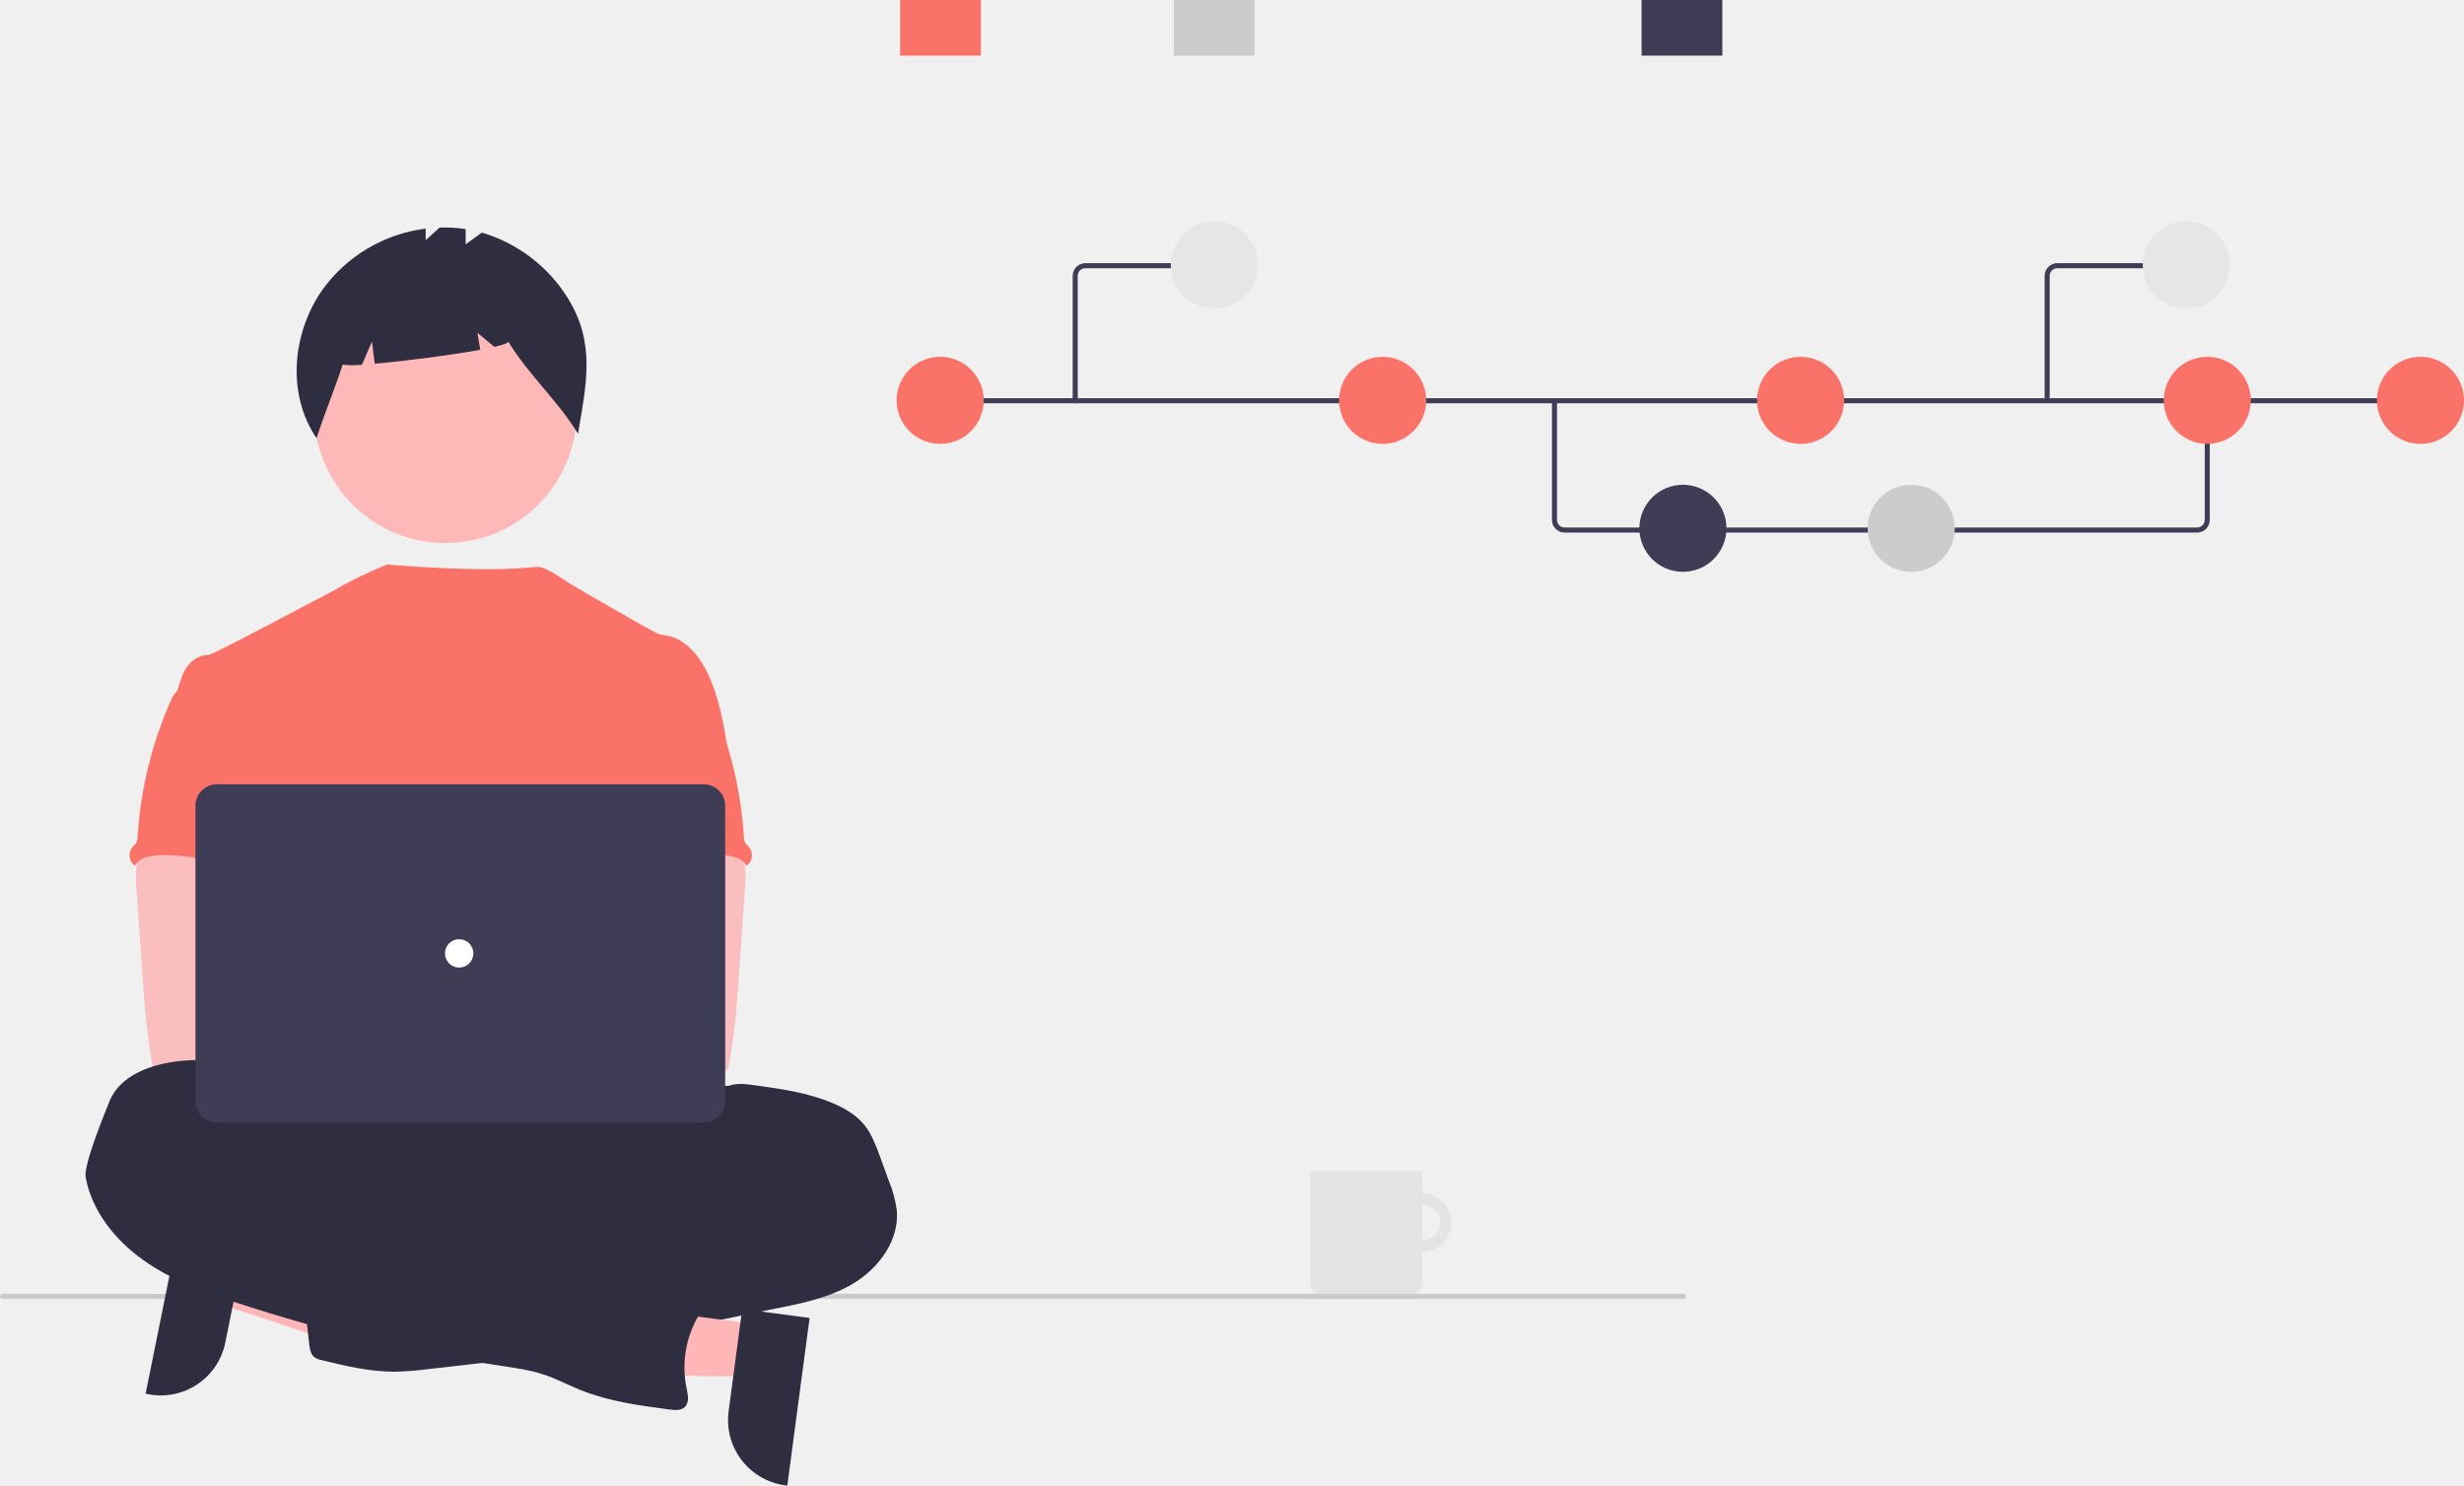
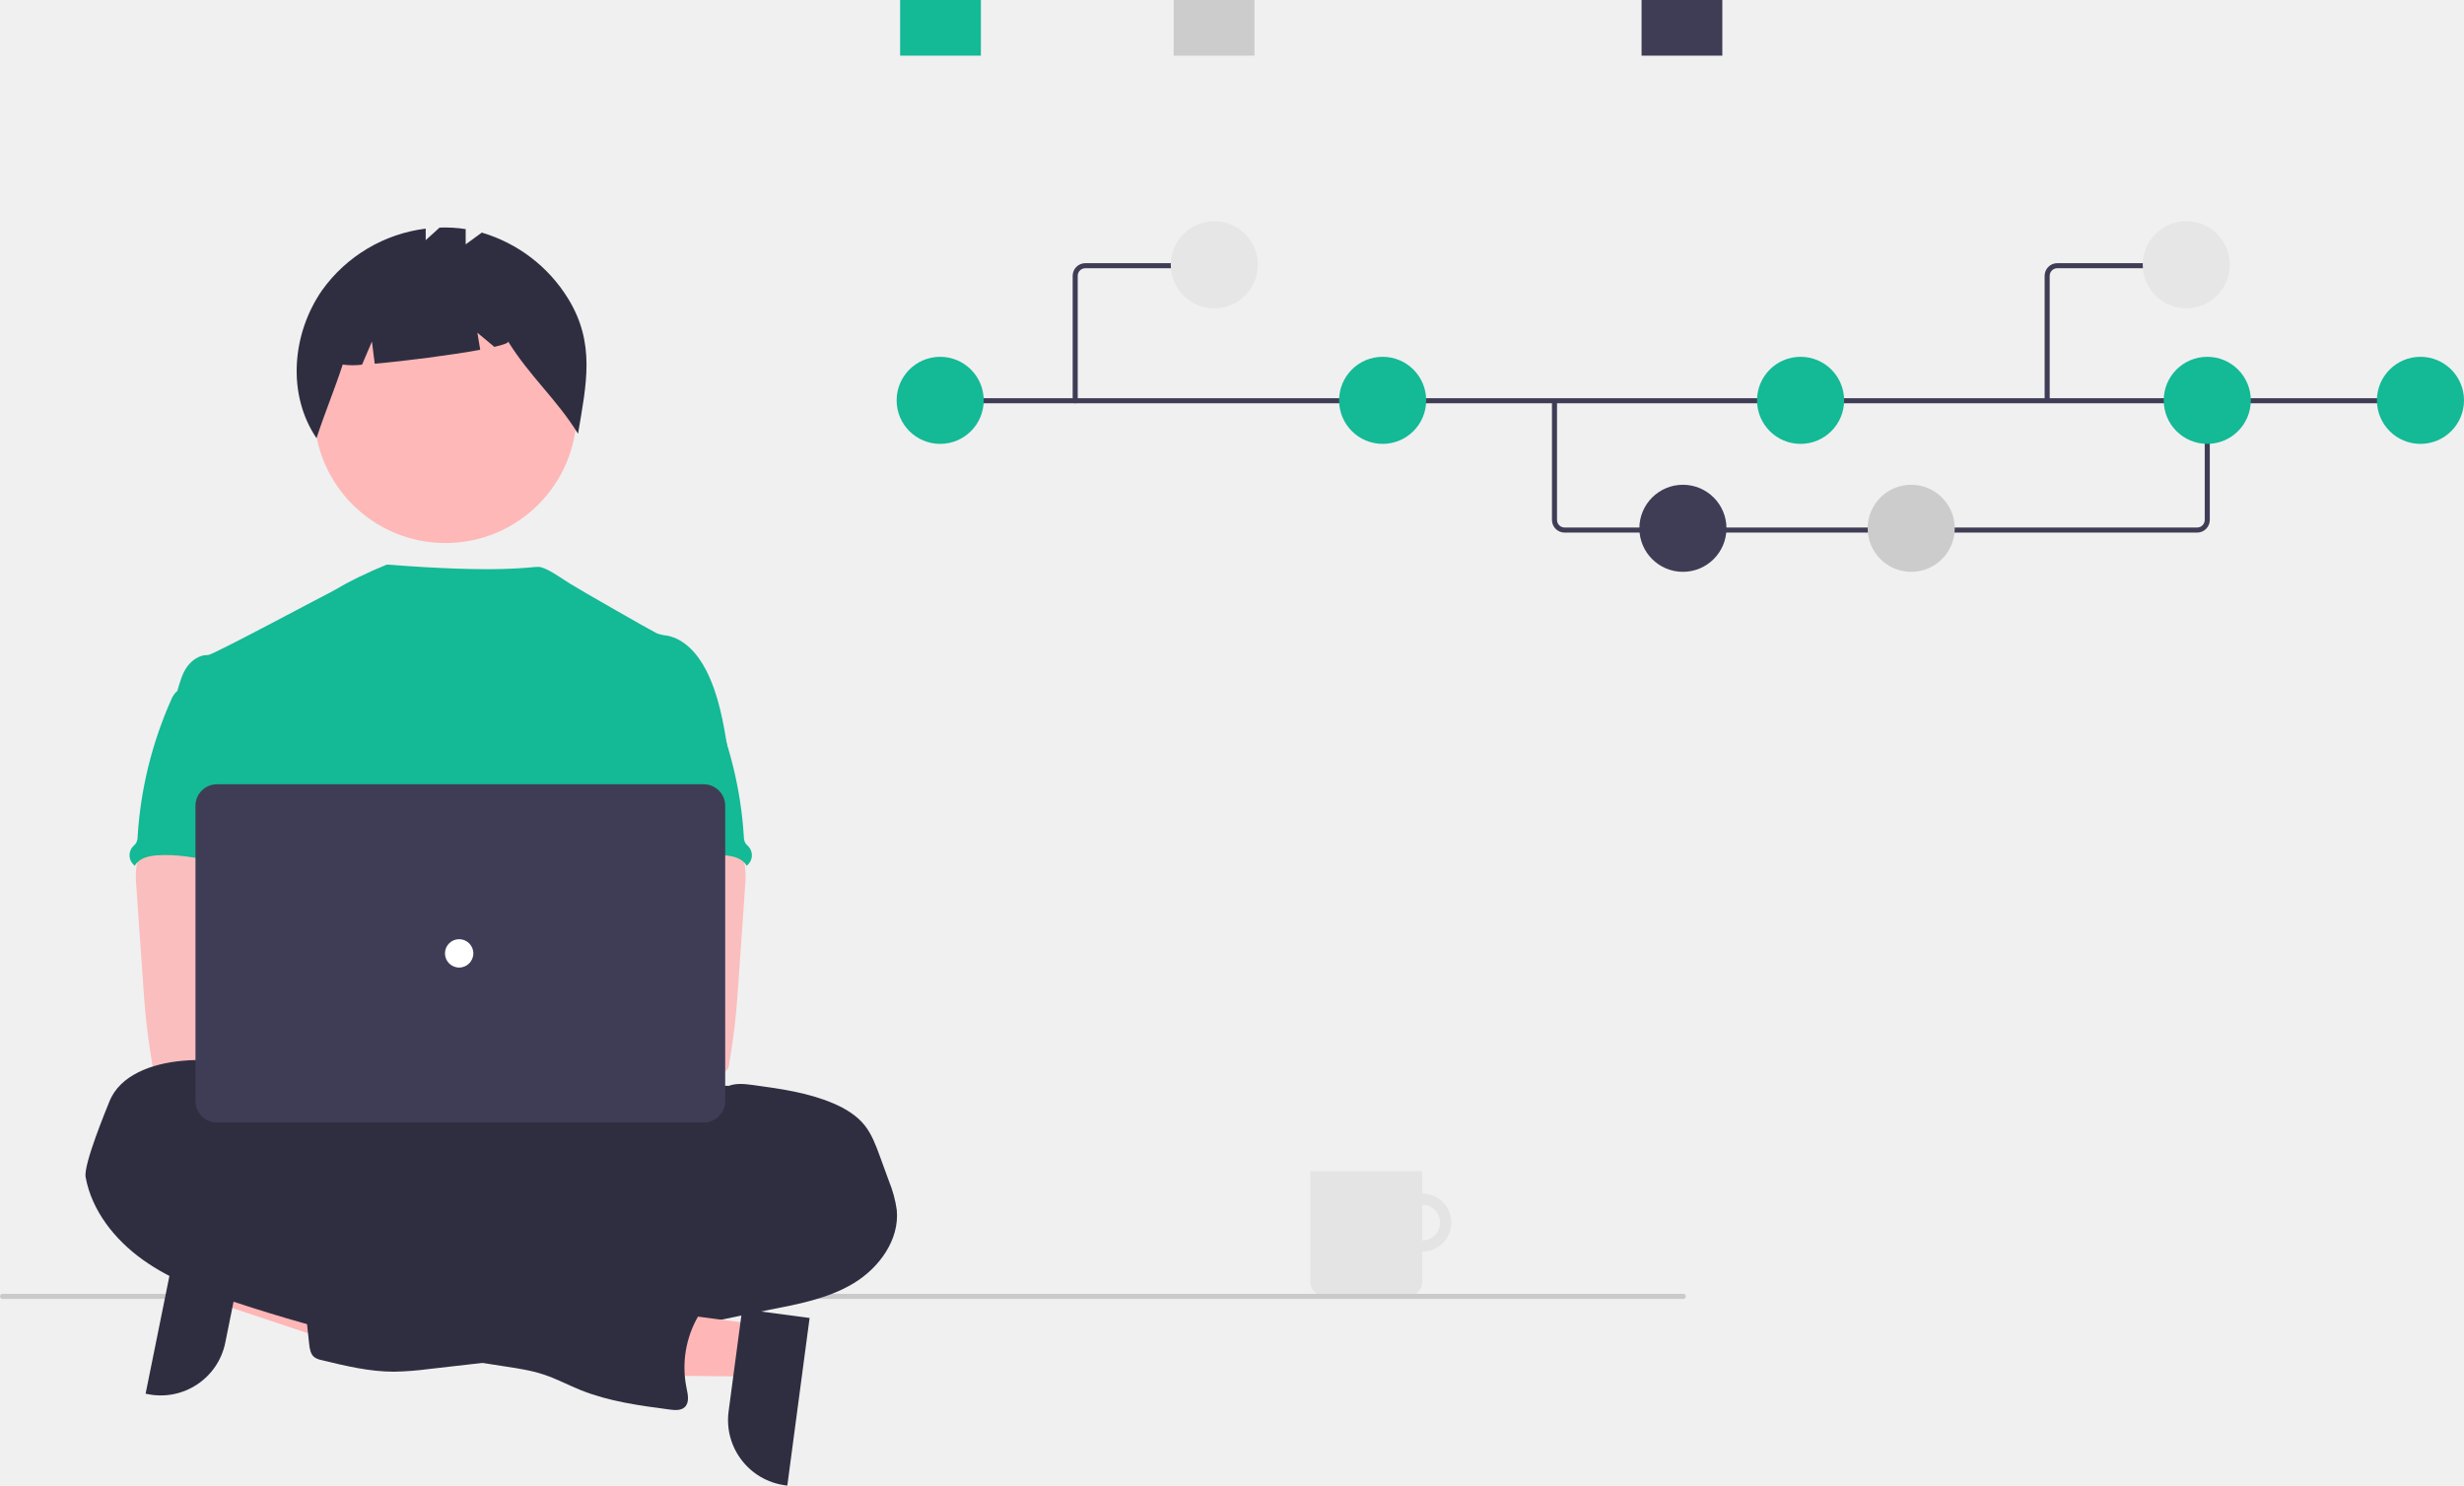
<svg xmlns="http://www.w3.org/2000/svg" data-name="Layer 1" width="973.461" height="587.025" viewBox="0 0 973.461 587.025">
  <g id="f9b32178-6d95-472d-b482-6662972666de" data-name="Group 100">
-     <path id="f4b94a19-cbe0-459a-95a6-6ea3b3d72055-1208" data-name="Path 1465" d="M675.147,628.1a11.49,11.49,0,1,0,11.49,11.49h0A11.49,11.49,0,0,0,675.147,628.1Zm0,18.561a7.071,7.071,0,1,1,7.071-7.071v0A7.071,7.071,0,0,1,675.147,646.661Z" transform="translate(-113.2693 -156.4874)" fill="#e4e4e4" />
-     <path id="abc0e0b3-f22e-4bee-9929-c6879640924e-1209" data-name="Path 1467" d="M630.954,619.261h44.193v43.739a5.757,5.757,0,0,1-5.757,5.757h-32.679a5.757,5.757,0,0,1-5.757-5.757V619.261Z" transform="translate(-113.2693 -156.4874)" fill="#e4e4e4" />
+     <path id="f4b94a19-cbe0-459a-95a6-6ea3b3d72055-299" data-name="Path 1465" d="M675.147,628.1a11.49,11.49,0,1,0,11.49,11.49h0A11.49,11.49,0,0,0,675.147,628.1Zm0,18.561a7.071,7.071,0,1,1,7.071-7.071v0A7.071,7.071,0,0,1,675.147,646.661Z" transform="translate(-113.2693 -156.4874)" fill="#e4e4e4" />
+     <path id="abc0e0b3-f22e-4bee-9929-c6879640924e-300" data-name="Path 1467" d="M630.954,619.261h44.193v43.739a5.757,5.757,0,0,1-5.757,5.757h-32.679a5.757,5.757,0,0,1-5.757-5.757V619.261Z" transform="translate(-113.2693 -156.4874)" fill="#e4e4e4" />
  </g>
-   <path id="e24b6f19-a0a0-4e73-9cfc-bbb7635ad236-1210" data-name="Path 944" d="M778.403,669.758h-664.237a1.006,1.006,0,0,1,0-2h664.237a1.006,1.006,0,0,1,0,2Z" transform="translate(-113.2693 -156.4874)" fill="#cacaca" />
+   <path id="e24b6f19-a0a0-4e73-9cfc-bbb7635ad236-301" data-name="Path 944" d="M778.403,669.758h-664.237a1.006,1.006,0,0,1,0-2h664.237a1.006,1.006,0,0,1,0,2Z" transform="translate(-113.2693 -156.4874)" fill="#cacaca" />
  <polygon points="89.41 494.381 85.302 514.694 161.695 540.208 167.759 510.228 89.41 494.381" fill="#ffb6b6" />
  <path d="M210.36,647.029l-8.091,40.003-0.0.002a26.011,26.011,0,0,1-30.65,20.335l-.828-.168,13.248-65.496Z" transform="translate(-113.2693 -156.4874)" fill="#2f2e41" />
  <circle id="fd4e5ab9-ffc8-4bbb-9267-3af70c31dae1" data-name="Ellipse 276" cx="175.979" cy="162.713" r="51.871" fill="#feb8b8" />
-   <path id="a8c9bbe2-1461-49cf-8211-f8d251166dc5-1211" data-name="Path 1461" d="M337.697,274.45a59.907,59.907,0,0,0-34.081-26.052l-6.368,4.647v-6.034a55.143,55.143,0,0,0-10.3-.6l-5.494,4.971v-4.558a59.335,59.335,0,0,0-40.932,24.347c-11.931,17.2-13.945,41.129-2.21,58.467,3.221-9.9,7.131-19.189,10.353-29.088a29.299,29.299,0,0,0,7.633.037l3.919-9.145,1.095,8.758c12.148-1.058,30.166-3.382,41.682-5.511l-1.12-6.719,6.7,5.583c3.528-.812,5.623-1.549,5.45-2.112,8.565,13.808,19.047,22.627,27.611,36.435C344.888,308.406,348.632,292.217,337.697,274.45Z" transform="translate(-113.2693 -156.4874)" fill="#2f2e41" />
+   <path id="a8c9bbe2-1461-49cf-8211-f8d251166dc5-302" data-name="Path 1461" d="M337.697,274.45a59.907,59.907,0,0,0-34.081-26.052l-6.368,4.647v-6.034a55.143,55.143,0,0,0-10.3-.6l-5.494,4.971v-4.558a59.335,59.335,0,0,0-40.932,24.347c-11.931,17.2-13.945,41.129-2.21,58.467,3.221-9.9,7.131-19.189,10.353-29.088a29.299,29.299,0,0,0,7.633.037l3.919-9.145,1.095,8.758c12.148-1.058,30.166-3.382,41.682-5.511l-1.12-6.719,6.7,5.583c3.528-.812,5.623-1.549,5.45-2.112,8.565,13.808,19.047,22.627,27.611,36.435C344.888,308.406,348.632,292.217,337.697,274.45Z" transform="translate(-113.2693 -156.4874)" fill="#2f2e41" />
  <ellipse id="f6be96d1-713f-4c17-812c-ecd79c56fe95" data-name="Ellipse 260" cx="192.856" cy="464.787" rx="133.56" ry="37.359" fill="#2f2e41" />
-   <path d="M400.808,452.588c-1.784-10.731-3.624-21.668-8.611-31.335-3.278-6.332-8.481-12.366-15.495-13.618a14.99,14.99,0,0,1-4.035-.934c-2.055-.99-29.673-16.756-34.063-19.502-3.769-2.357-9.719-6.722-12.719-6.722-3.018-.066-14.591,2.627-59.76-.904a163.141,163.141,0,0,0-22.01,10.822c-.146-.096-46.882,25.001-48.638,24.935-3.325-.14-6.416,1.989-8.322,4.67-1.906,2.681-2.8,6-3.736,9.209,10.208,22.733,19.548,45.495,29.757,68.228a5.821,5.821,0,0,1,.738,2.8,6.834,6.834,0,0,1-1.27,2.8c-5.006,8.042-4.847,18.157-4.3,27.609.547,9.452,1.224,19.436-3,27.908-1.149,2.326-2.643,4.455-3.736,6.781-2.559,5.268-3.484,22.117-1.989,27.777l187.267,5.365C382.86,587.409,400.808,452.588,400.808,452.588Z" transform="translate(-113.2693 -156.4874)" fill="#fa7268" />
-   <path id="eb41f72e-aba6-4a16-bf55-c7027d2f1a4b-1212" data-name="Path 1421" d="M167.233,498.445a33.063,33.063,0,0,0-.112,8.154l2.684,38.546c.252,3.633.5,7.257.841,10.881.644,7.033,1.606,14.01,2.8,20.977a3.736,3.736,0,0,0,3.829,3.633c11.815,2.5,24.022,2.4,36.08,1.719,18.4-1.027,65.474-2.97,68.35-6.706s1.2-9.779-2.55-12.8-65.871-10.386-65.871-10.386c.607-4.81,2.438-9.34,4.175-13.907,3.12-8.1,6.034-16.466,6.09-25.143s-3.213-17.8-10.321-22.771c-5.847-4.081-13.375-4.838-20.5-4.67-5.184.149-14.141-1.093-18.876.934C170.105,488.556,167.933,494.776,167.233,498.445Z" transform="translate(-113.2693 -156.4874)" fill="#fbbebe" />
-   <path id="a363f2f7-2464-40a1-ad01-344825aa0b75-1213" data-name="Path 1423" d="M401.141,585.578c3.11-1.186,6.538-.757,9.872-.308,10.732,1.466,21.622,2.97,31.569,7.257,4.67,2,9.116,4.67,12.273,8.6,2.8,3.54,4.436,7.874,5.987,12.142l3.587,9.826a47.3,47.3,0,0,1,3.129,11.516c1.121,11.759-6.921,22.845-17.036,28.954s-22.023,8.284-33.624,10.563-23.247,4.8-34.8,7.472a140.086,140.086,0,0,1-16.373,3.222c-12.366,1.4-25.292-.663-37.042,3.428-4.67,1.635-9.256,4.063-14.1,5.193a87.745,87.745,0,0,1-9.751,1.485l-22.238,2.54a121.313,121.313,0,0,1-13.636,1.046c-9.713,0-19.268-2.3-28.7-4.6a7.258,7.258,0,0,1-2.8-1.13c-1.494-1.177-1.821-3.26-2.036-5.146q-1.429-12.525-2.5-25.077c-.224-2.718-.392-5.66,1.093-7.948,1.868-2.8,5.511-3.68,8.836-4.222a230.58,230.58,0,0,1,42.665-2.961c5.426-5.426,14.374-5.454,21.482-8.406a63.897,63.897,0,0,0,7.575-4.119,99.001,99.001,0,0,1,41.59-13.141,38.714,38.714,0,0,0,8.509-1.214c5.5-1.709,10.517-6.361,16.167-5.221.7-1.933,1.186-4.521,2.8-5.847.8-.682,1.793-1.139,2.531-1.868,1.56-1.578,1.7-4.063,1.466-6.267s-.757-4.464-.187-6.613a9.141,9.141,0,0,1,1.037-2.307C391.278,587.595,395.509,585.111,401.141,585.578Z" transform="translate(-113.2693 -156.4874)" fill="#2f2e41" />
-   <path id="b53ad979-99f4-4c6e-a0f8-957060c42096-1214" data-name="Path 1430" d="M182.88,429.901a9.667,9.667,0,0,0-2.073,3.316,156.78,156.78,0,0,0-13.169,53.816,5.38,5.38,0,0,1-.607,2.606,11.403,11.403,0,0,1-1.373,1.485,5.156,5.156,0,0,0,.617,7.266q.127.107.261.206c1.541-2.9,5.23-3.848,8.509-4.1,15.7-1.242,31.036,6.062,46.783,5.511-1.111-3.839-2.709-7.528-3.615-11.413-4.007-17.251,5.987-36.033-.14-52.649-1.224-3.325-3.269-6.594-6.491-8.051a17.291,17.291,0,0,0-4.156-1.1c-3.979-.719-11.9-3.792-15.747-2.559-1.42.458-1.98,1.793-3.157,2.6C186.734,427.977,184.362,428.397,182.88,429.901Z" transform="translate(-113.2693 -156.4874)" fill="#fa7268" />
-   <path id="a1197c30-bfd4-4098-bcf9-2468e7a33bf1-1215" data-name="Path 1421" d="M400.921,486.906c-4.735-2.027-13.692-.785-18.876-.934-7.125-.168-14.653.589-20.5,4.67-7.108,4.971-10.377,14.094-10.321,22.771s2.97,17.043,6.09,25.143c1.737,4.567,3.568,9.097,4.175,13.907,0,0-62.121,7.365-65.871,10.386s-5.426,9.064-2.55,12.8,92.615,7.487,104.43,4.987a3.736,3.736,0,0,0,3.829-3.633c1.194-6.967,2.156-13.944,2.8-20.977.341-3.624.589-7.248.841-10.881l2.684-38.546a33.064,33.064,0,0,0-.112-8.154C406.84,494.776,404.668,488.556,400.921,486.906Z" transform="translate(-113.2693 -156.4874)" fill="#fbbebe" />
-   <path id="ebe46053-6aac-4aa7-8615-21a6fa79538d-1216" data-name="Path 1430" d="M386.251,426.835c-1.177-.807-1.737-2.142-3.157-2.6-3.847-1.233-11.768,1.84-15.747,2.559a17.291,17.291,0,0,0-4.156,1.1c-3.222,1.457-5.267,4.726-6.491,8.051-6.127,16.616,3.867,35.398-.14,52.649-.906,3.885-2.504,7.574-3.615,11.413,15.747.551,31.083-6.753,46.783-5.511,3.279.252,6.968,1.2,8.509,4.1q.134-.099.261-.206a5.156,5.156,0,0,0,.617-7.266,11.401,11.401,0,0,1-1.373-1.485,5.38,5.38,0,0,1-.607-2.606,156.78,156.78,0,0,0-13.169-53.816,9.667,9.667,0,0,0-2.073-3.316C390.411,428.397,388.039,427.977,386.251,426.835Z" transform="translate(-113.2693 -156.4874)" fill="#fa7268" />
+   <path d="M400.808,452.588c-1.784-10.731-3.624-21.668-8.611-31.335-3.278-6.332-8.481-12.366-15.495-13.618a14.99,14.99,0,0,1-4.035-.934c-2.055-.99-29.673-16.756-34.063-19.502-3.769-2.357-9.719-6.722-12.719-6.722-3.018-.066-14.591,2.627-59.76-.904a163.141,163.141,0,0,0-22.01,10.822c-.146-.096-46.882,25.001-48.638,24.935-3.325-.14-6.416,1.989-8.322,4.67-1.906,2.681-2.8,6-3.736,9.209,10.208,22.733,19.548,45.495,29.757,68.228a5.821,5.821,0,0,1,.738,2.8,6.834,6.834,0,0,1-1.27,2.8c-5.006,8.042-4.847,18.157-4.3,27.609.547,9.452,1.224,19.436-3,27.908-1.149,2.326-2.643,4.455-3.736,6.781-2.559,5.268-3.484,22.117-1.989,27.777l187.267,5.365C382.86,587.409,400.808,452.588,400.808,452.588Z" transform="translate(-113.2693 -156.4874)" fill="#14b996" />
+   <path id="eb41f72e-aba6-4a16-bf55-c7027d2f1a4b-303" data-name="Path 1421" d="M167.233,498.445a33.063,33.063,0,0,0-.112,8.154l2.684,38.546c.252,3.633.5,7.257.841,10.881.644,7.033,1.606,14.01,2.8,20.977a3.736,3.736,0,0,0,3.829,3.633c11.815,2.5,24.022,2.4,36.08,1.719,18.4-1.027,65.474-2.97,68.35-6.706s1.2-9.779-2.55-12.8-65.871-10.386-65.871-10.386c.607-4.81,2.438-9.34,4.175-13.907,3.12-8.1,6.034-16.466,6.09-25.143s-3.213-17.8-10.321-22.771c-5.847-4.081-13.375-4.838-20.5-4.67-5.184.149-14.141-1.093-18.876.934C170.105,488.556,167.933,494.776,167.233,498.445Z" transform="translate(-113.2693 -156.4874)" fill="#fbbebe" />
+   <path id="a363f2f7-2464-40a1-ad01-344825aa0b75-304" data-name="Path 1423" d="M401.141,585.578c3.11-1.186,6.538-.757,9.872-.308,10.732,1.466,21.622,2.97,31.569,7.257,4.67,2,9.116,4.67,12.273,8.6,2.8,3.54,4.436,7.874,5.987,12.142l3.587,9.826a47.3,47.3,0,0,1,3.129,11.516c1.121,11.759-6.921,22.845-17.036,28.954s-22.023,8.284-33.624,10.563-23.247,4.8-34.8,7.472a140.086,140.086,0,0,1-16.373,3.222c-12.366,1.4-25.292-.663-37.042,3.428-4.67,1.635-9.256,4.063-14.1,5.193a87.745,87.745,0,0,1-9.751,1.485l-22.238,2.54a121.313,121.313,0,0,1-13.636,1.046c-9.713,0-19.268-2.3-28.7-4.6a7.258,7.258,0,0,1-2.8-1.13c-1.494-1.177-1.821-3.26-2.036-5.146q-1.429-12.525-2.5-25.077c-.224-2.718-.392-5.66,1.093-7.948,1.868-2.8,5.511-3.68,8.836-4.222a230.58,230.58,0,0,1,42.665-2.961c5.426-5.426,14.374-5.454,21.482-8.406a63.897,63.897,0,0,0,7.575-4.119,99.001,99.001,0,0,1,41.59-13.141,38.714,38.714,0,0,0,8.509-1.214c5.5-1.709,10.517-6.361,16.167-5.221.7-1.933,1.186-4.521,2.8-5.847.8-.682,1.793-1.139,2.531-1.868,1.56-1.578,1.7-4.063,1.466-6.267s-.757-4.464-.187-6.613a9.141,9.141,0,0,1,1.037-2.307C391.278,587.595,395.509,585.111,401.141,585.578Z" transform="translate(-113.2693 -156.4874)" fill="#2f2e41" />
+   <path id="b53ad979-99f4-4c6e-a0f8-957060c42096-305" data-name="Path 1430" d="M182.88,429.901a9.667,9.667,0,0,0-2.073,3.316,156.78,156.78,0,0,0-13.169,53.816,5.38,5.38,0,0,1-.607,2.606,11.403,11.403,0,0,1-1.373,1.485,5.156,5.156,0,0,0,.617,7.266q.127.107.261.206c1.541-2.9,5.23-3.848,8.509-4.1,15.7-1.242,31.036,6.062,46.783,5.511-1.111-3.839-2.709-7.528-3.615-11.413-4.007-17.251,5.987-36.033-.14-52.649-1.224-3.325-3.269-6.594-6.491-8.051a17.291,17.291,0,0,0-4.156-1.1c-3.979-.719-11.9-3.792-15.747-2.559-1.42.458-1.98,1.793-3.157,2.6C186.734,427.977,184.362,428.397,182.88,429.901Z" transform="translate(-113.2693 -156.4874)" fill="#14b996" />
+   <path id="a1197c30-bfd4-4098-bcf9-2468e7a33bf1-306" data-name="Path 1421" d="M400.921,486.906c-4.735-2.027-13.692-.785-18.876-.934-7.125-.168-14.653.589-20.5,4.67-7.108,4.971-10.377,14.094-10.321,22.771s2.97,17.043,6.09,25.143c1.737,4.567,3.568,9.097,4.175,13.907,0,0-62.121,7.365-65.871,10.386s-5.426,9.064-2.55,12.8,92.615,7.487,104.43,4.987a3.736,3.736,0,0,0,3.829-3.633c1.194-6.967,2.156-13.944,2.8-20.977.341-3.624.589-7.248.841-10.881l2.684-38.546a33.064,33.064,0,0,0-.112-8.154C406.84,494.776,404.668,488.556,400.921,486.906Z" transform="translate(-113.2693 -156.4874)" fill="#fbbebe" />
+   <path id="ebe46053-6aac-4aa7-8615-21a6fa79538d-307" data-name="Path 1430" d="M386.251,426.835c-1.177-.807-1.737-2.142-3.157-2.6-3.847-1.233-11.768,1.84-15.747,2.559a17.291,17.291,0,0,0-4.156,1.1c-3.222,1.457-5.267,4.726-6.491,8.051-6.127,16.616,3.867,35.398-.14,52.649-.906,3.885-2.504,7.574-3.615,11.413,15.747.551,31.083-6.753,46.783-5.511,3.279.252,6.968,1.2,8.509,4.1q.134-.099.261-.206a5.156,5.156,0,0,0,.617-7.266,11.401,11.401,0,0,1-1.373-1.485,5.38,5.38,0,0,1-.607-2.606,156.78,156.78,0,0,0-13.169-53.816,9.667,9.667,0,0,0-2.073-3.316C390.411,428.397,388.039,427.977,386.251,426.835Z" transform="translate(-113.2693 -156.4874)" fill="#14b996" />
  <polygon points="299.243 523.378 296.513 543.921 215.975 543.166 220.005 512.846 299.243 523.378" fill="#ffb6b6" />
  <path d="M433.122,677.272l-8.804,66.24-.838-.111a26.011,26.011,0,0,1-22.356-29.208l0-.002,5.377-40.457Z" transform="translate(-113.2693 -156.4874)" fill="#2f2e41" />
-   <path id="a0b0f7ea-4ed9-4447-aa64-e2335b2c3196-1217" data-name="Path 1427" d="M223.039,595.974c0,.934-1.466,0-1.6-1-1.027-7.556-7.024-13.786-14.01-16.812s-14.944-3.185-22.509-2.466c-11.441,1.083-24.284,5.464-28.468,16.158-.99,2.5-10.264,24.76-9.359,29.766,2.438,13.356,11.572,24.779,22.64,32.69s24,12.637,36.9,16.9a639.949,639.949,0,0,0,104.607,24.984c5.753.869,11.563,1.672,17.073,3.521,4.931,1.653,9.545,4.128,14.365,6.071,11.208,4.5,23.266,6.108,35.211,7.687,2.036.262,4.371.448,5.875-.934,1.943-1.8,1.3-4.941.747-7.528a40.488,40.488,0,0,1,4.773-28.729c2-3.362,4.6-6.809,4.222-10.7-.448-4.539-4.969-7.752-9.471-8.481s-9.078.346-13.6.934a7.285,7.285,0,0,1-4.623-.458,9.235,9.235,0,0,1-1.812-1.606,20.482,20.482,0,0,0-23.854-3.334c-1.672.934-4.2-1.149-5.94-1.933l-19.642-8.892c-22.565-10.208-45.242-20.464-69.115-26.927a14.514,14.514,0,0,1-5.324-2.214c-1.186-.934-2.036-2.2-3.129-3.241-2.382-2.251-5.7-3.148-8.555-4.745S222.385,599.177,223.039,595.974Z" transform="translate(-113.2693 -156.4874)" fill="#2f2e41" />
+   <path id="a0b0f7ea-4ed9-4447-aa64-e2335b2c3196-308" data-name="Path 1427" d="M223.039,595.974c0,.934-1.466,0-1.6-1-1.027-7.556-7.024-13.786-14.01-16.812s-14.944-3.185-22.509-2.466c-11.441,1.083-24.284,5.464-28.468,16.158-.99,2.5-10.264,24.76-9.359,29.766,2.438,13.356,11.572,24.779,22.64,32.69s24,12.637,36.9,16.9a639.949,639.949,0,0,0,104.607,24.984c5.753.869,11.563,1.672,17.073,3.521,4.931,1.653,9.545,4.128,14.365,6.071,11.208,4.5,23.266,6.108,35.211,7.687,2.036.262,4.371.448,5.875-.934,1.943-1.8,1.3-4.941.747-7.528a40.488,40.488,0,0,1,4.773-28.729c2-3.362,4.6-6.809,4.222-10.7-.448-4.539-4.969-7.752-9.471-8.481s-9.078.346-13.6.934a7.285,7.285,0,0,1-4.623-.458,9.235,9.235,0,0,1-1.812-1.606,20.482,20.482,0,0,0-23.854-3.334c-1.672.934-4.2-1.149-5.94-1.933l-19.642-8.892c-22.565-10.208-45.242-20.464-69.115-26.927a14.514,14.514,0,0,1-5.324-2.214c-1.186-.934-2.036-2.2-3.129-3.241-2.382-2.251-5.7-3.148-8.555-4.745S222.385,599.177,223.039,595.974Z" transform="translate(-113.2693 -156.4874)" fill="#2f2e41" />
  <circle cx="160.617" cy="411.99" r="14" fill="#fbbebe" />
  <circle cx="191.617" cy="411.99" r="14" fill="#fbbebe" />
  <path d="M391.305,600.024H198.966a8.48,8.48,0,0,1-8.47-8.47V474.868a8.48,8.48,0,0,1,8.47-8.47H391.305a8.48,8.48,0,0,1,8.47,8.47V591.555A8.48,8.48,0,0,1,391.305,600.024Z" transform="translate(-113.2693 -156.4874)" fill="#3f3d56" />
  <circle id="e793da3b-cee2-4a15-ae11-6dab45a6c728" data-name="Ellipse 263" cx="181.399" cy="376.724" r="5.604" fill="#fff" />
  <path d="M981.299,366.94H731.406a5.006,5.006,0,0,1-5-5V314.84h2v47.1a3.003,3.003,0,0,0,3,3H981.299a3.003,3.003,0,0,0,3-3V314.51h2v47.429A5.006,5.006,0,0,1,981.299,366.94Z" transform="translate(-113.2693 -156.4874)" fill="#3f3d56" />
  <rect x="371.397" y="157.352" width="587.22" height="2" fill="#3f3d56" />
-   <circle id="a67a4451-c7cc-402c-b29d-5a705f3c9418" data-name="Ellipse 264" cx="371.439" cy="158.196" r="17.202" fill="#fa7268" />
-   <circle id="abdb3fbf-f68e-433e-a33f-153626b38c76" data-name="Ellipse 266" cx="546.244" cy="158.196" r="17.202" fill="#fa7268" />
+   <circle id="a67a4451-c7cc-402c-b29d-5a705f3c9418" data-name="Ellipse 264" cx="371.439" cy="158.196" r="17.202" fill="#14b996" />
+   <circle id="abdb3fbf-f68e-433e-a33f-153626b38c76" data-name="Ellipse 266" cx="546.244" cy="158.196" r="17.202" fill="#14b996" />
  <circle id="ac293633-0933-4e21-a8aa-bc27ca4fbccc" data-name="Ellipse 268" cx="664.876" cy="208.757" r="17.202" fill="#3f3d56" />
  <circle id="a0cd768d-b738-4d4b-9ab3-78ab535c7573" data-name="Ellipse 269" cx="755.063" cy="208.757" r="17.202" fill="#ccc" />
-   <circle id="b9eb3d2e-31e0-4fe2-be5c-79abb86bc227" data-name="Ellipse 270" cx="711.36" cy="158.196" r="17.202" fill="#fa7268" />
-   <circle id="aa04baac-fce0-420a-b86a-4a97f3079928" data-name="Ellipse 271" cx="956.259" cy="158.196" r="17.202" fill="#fa7268" />
-   <circle id="e92cf92c-058e-415c-ba96-766a57ee18d9" data-name="Ellipse 272" cx="872.029" cy="158.196" r="17.202" fill="#fa7268" />
+   <circle id="b9eb3d2e-31e0-4fe2-be5c-79abb86bc227" data-name="Ellipse 270" cx="711.36" cy="158.196" r="17.202" fill="#14b996" />
+   <circle id="aa04baac-fce0-420a-b86a-4a97f3079928" data-name="Ellipse 271" cx="956.259" cy="158.196" r="17.202" fill="#14b996" />
+   <circle id="e92cf92c-058e-415c-ba96-766a57ee18d9" data-name="Ellipse 272" cx="872.029" cy="158.196" r="17.202" fill="#14b996" />
  <rect id="ac5bf8cc-574d-4509-9338-881c836fd832" data-name="Rectangle 207" x="648.539" width="31.906" height="21.99" fill="#3f3d56" />
-   <rect id="ad5a043d-52f1-4931-b771-e4991ef7f7f7" data-name="Rectangle 208" x="355.612" width="31.906" height="21.99" fill="#fa7268" />
+   <rect id="ad5a043d-52f1-4931-b771-e4991ef7f7f7" data-name="Rectangle 208" x="355.612" width="31.906" height="21.99" fill="#14b996" />
  <rect id="e5d95e83-bdd9-4322-95a9-5a9c4b449a8f" data-name="Rectangle 209" x="463.685" width="31.906" height="21.99" fill="#ccc" />
  <path d="M538.051,315.84a1,1,0,0,1-1-1V265.477a5.006,5.006,0,0,1,5-5h48.675a1,1,0,0,1,0,2h-48.675a3.003,3.003,0,0,0-3,3v49.362A1,1,0,0,1,538.051,315.84Z" transform="translate(-113.2693 -156.4874)" fill="#3f3d56" />
  <circle id="b0a7c1c1-8f27-441f-a84a-e44462cc473e" data-name="Ellipse 265" cx="479.744" cy="104.616" r="17.202" fill="#e6e6e6" />
  <path d="M923.051,314.84h-2V265.477a5.006,5.006,0,0,1,5-5h48.675v2h-48.675a3.003,3.003,0,0,0-3,3Z" transform="translate(-113.2693 -156.4874)" fill="#3f3d56" />
  <circle id="b3140cf1-cdb8-48ff-81af-ce41ed4f5739" data-name="Ellipse 265" cx="863.744" cy="104.616" r="17.202" fill="#e6e6e6" />
</svg>
